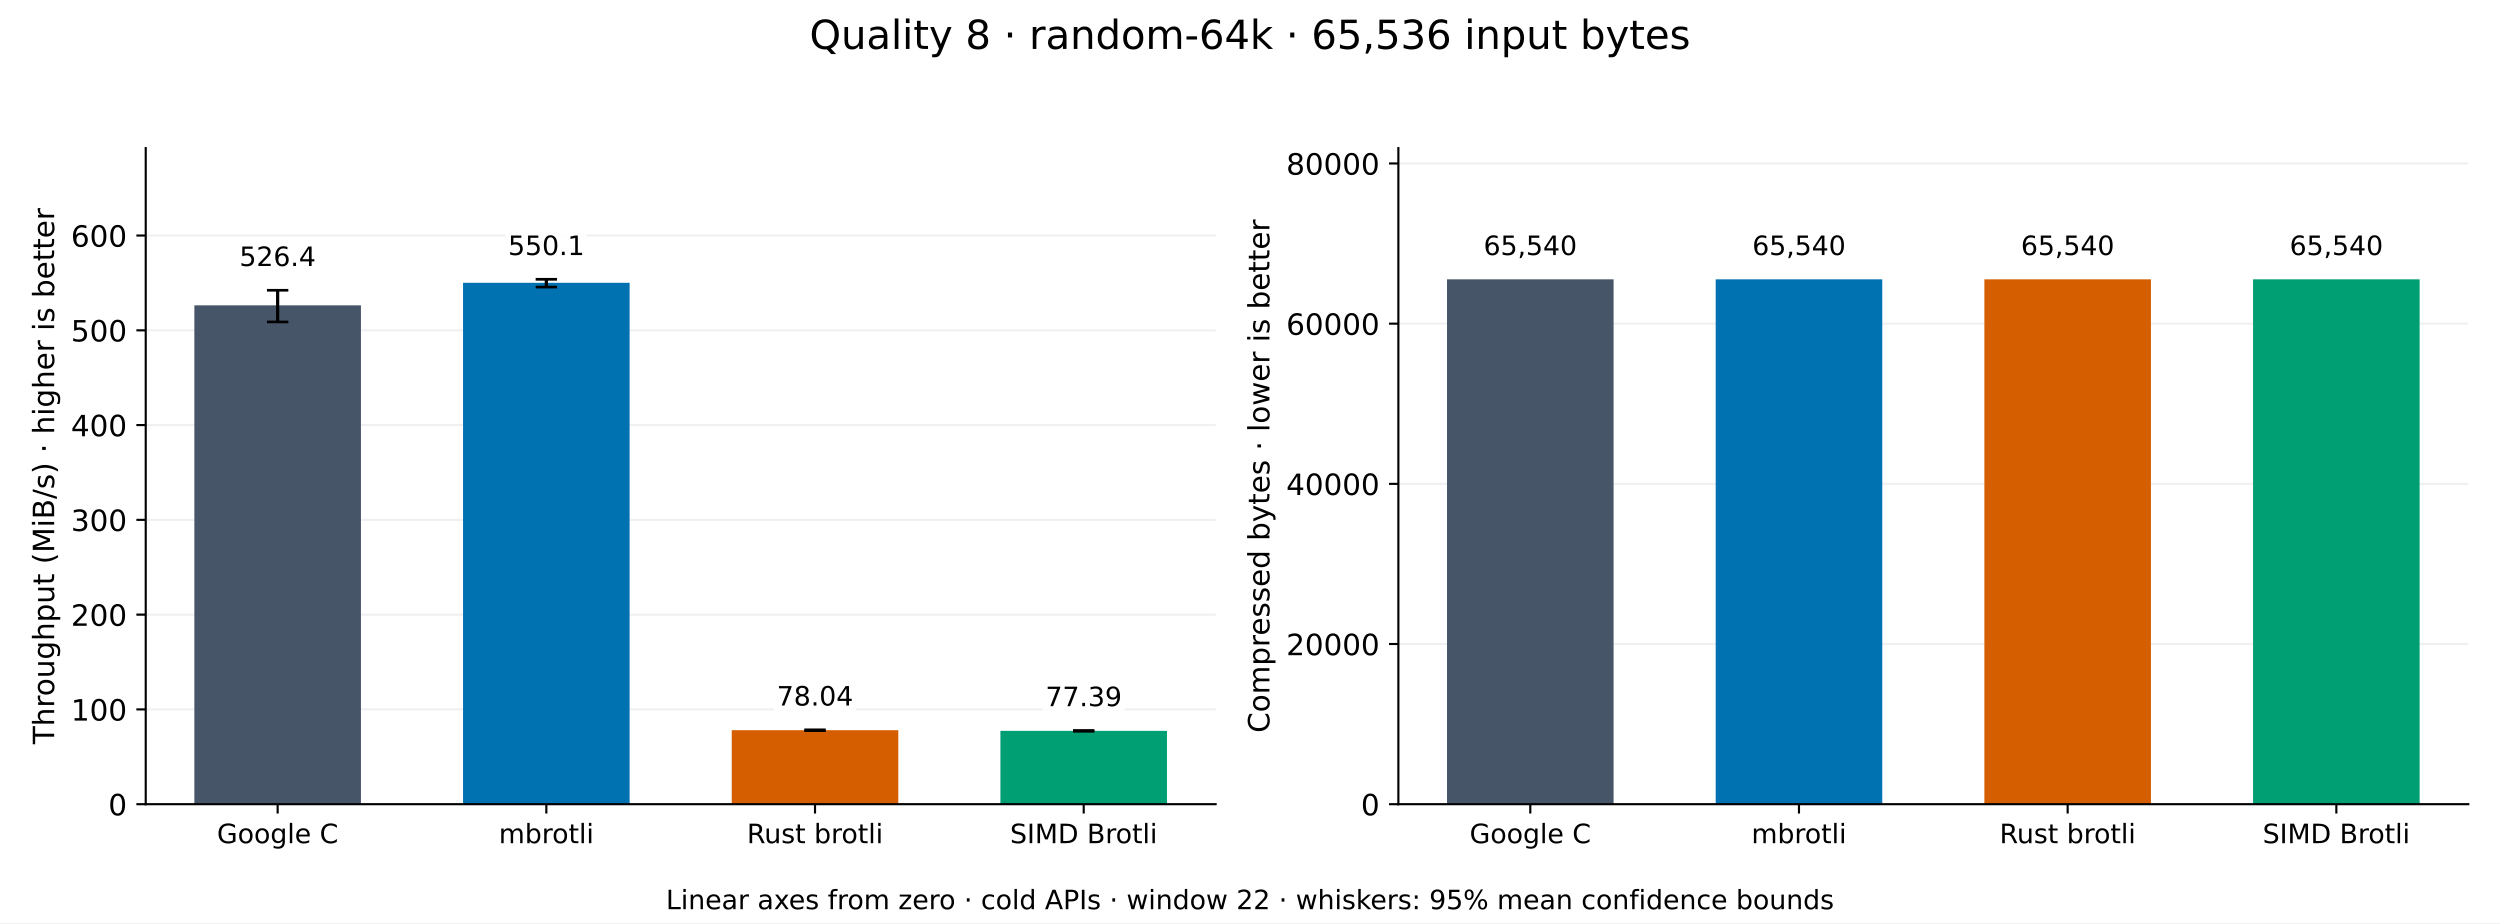
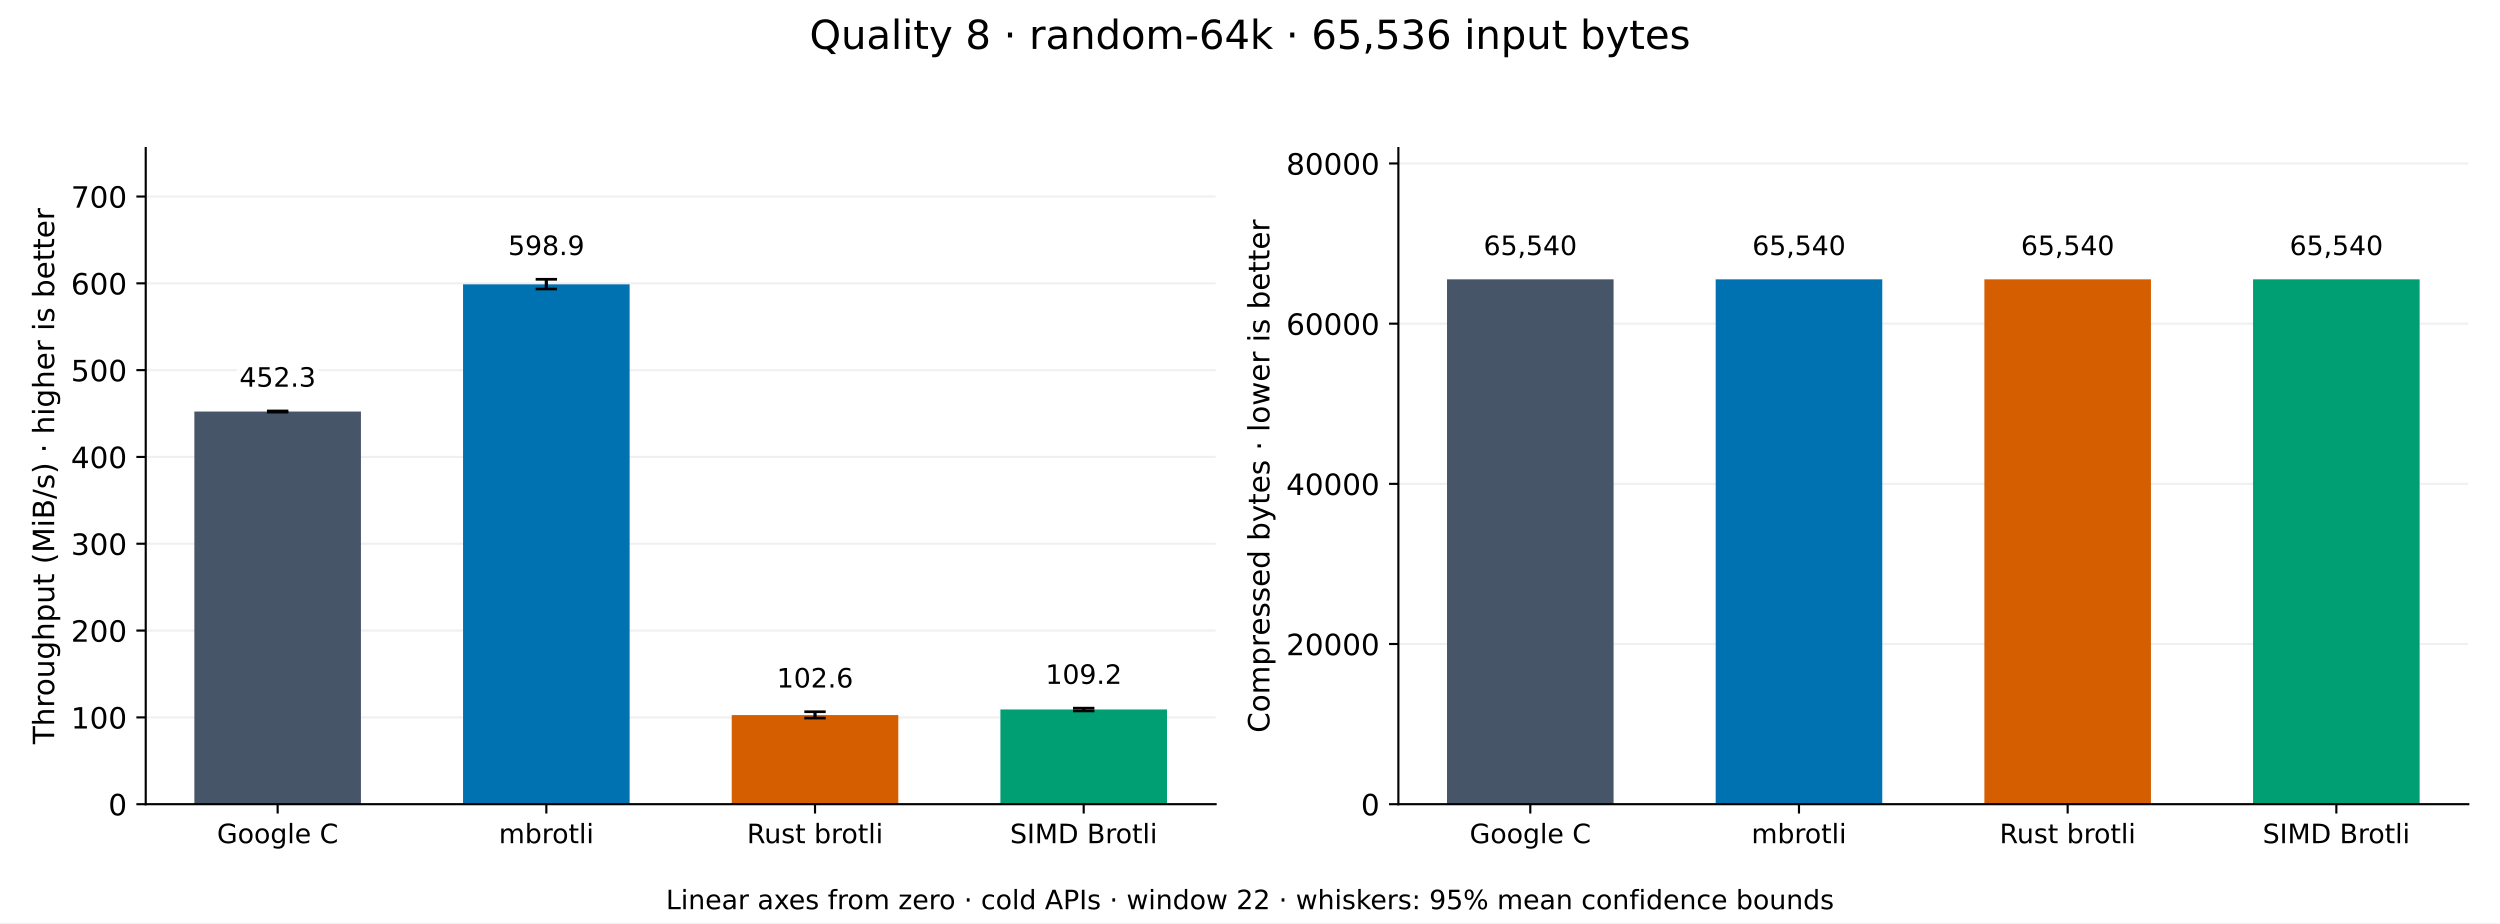
<svg xmlns="http://www.w3.org/2000/svg" xmlns:xlink="http://www.w3.org/1999/xlink" width="936pt" height="345.6pt" viewBox="0 0 936 345.6" version="1.1">
  <defs>
    <style type="text/css">*{stroke-linejoin: round; stroke-linecap: butt}</style>
  </defs>
  <g id="figure_1">
    <g id="patch_1">
      <path d="M 0 345.6 L 936 345.6 L 936 0 L 0 0 z " style="fill: #ffffff" />
    </g>
    <g id="axes_1">
      <g id="patch_2">
        <path d="M 54.56 301.088 L 455.13 301.088 L 455.13 55.44 L 54.56 55.44 z " style="fill: #ffffff" />
      </g>
      <g id="matplotlib.axis_1">
        <g id="xtick_1">
          <g id="line2d_1">
            <defs>
              <path id="m3d63aaa0ea" d="M 0 0 L 0 3.5 " style="stroke: #000000; stroke-width: 0.8" />
            </defs>
            <g>
              <use xlink:href="#m3d63aaa0ea" x="103.952" y="301.088" style="stroke: #000000; stroke-width: 0.8" />
            </g>
          </g>
          <g id="text_1">
            <text style="font-size: 10px; font-family: 'DejaVu Sans', 'Bitstream Vera Sans', 'Computer Modern Sans Serif', 'Lucida Grande', 'Verdana', 'Geneva', 'Lucid', 'Arial', 'Helvetica', 'Avant Garde', sans-serif; text-anchor: middle" x="103.952" y="315.686" transform="rotate(-0 103.9522 315.6864)">Google C</text>
          </g>
        </g>
        <g id="xtick_2">
          <g id="line2d_2">
            <g>
              <use xlink:href="#m3d63aaa0ea" x="204.547" y="301.088" style="stroke: #000000; stroke-width: 0.8" />
            </g>
          </g>
          <g id="text_2">
            <text style="font-size: 10px; font-family: 'DejaVu Sans', 'Bitstream Vera Sans', 'Computer Modern Sans Serif', 'Lucida Grande', 'Verdana', 'Geneva', 'Lucid', 'Arial', 'Helvetica', 'Avant Garde', sans-serif; text-anchor: middle" x="204.547" y="315.686" transform="rotate(-0 204.5474 315.6864)">mbrotli</text>
          </g>
        </g>
        <g id="xtick_3">
          <g id="line2d_3">
            <g>
              <use xlink:href="#m3d63aaa0ea" x="305.143" y="301.088" style="stroke: #000000; stroke-width: 0.8" />
            </g>
          </g>
          <g id="text_3">
            <text style="font-size: 10px; font-family: 'DejaVu Sans', 'Bitstream Vera Sans', 'Computer Modern Sans Serif', 'Lucida Grande', 'Verdana', 'Geneva', 'Lucid', 'Arial', 'Helvetica', 'Avant Garde', sans-serif; text-anchor: middle" x="305.143" y="315.686" transform="rotate(-0 305.1426 315.6864)">Rust brotli</text>
          </g>
        </g>
        <g id="xtick_4">
          <g id="line2d_4">
            <g>
              <use xlink:href="#m3d63aaa0ea" x="405.738" y="301.088" style="stroke: #000000; stroke-width: 0.8" />
            </g>
          </g>
          <g id="text_4">
            <text style="font-size: 10px; font-family: 'DejaVu Sans', 'Bitstream Vera Sans', 'Computer Modern Sans Serif', 'Lucida Grande', 'Verdana', 'Geneva', 'Lucid', 'Arial', 'Helvetica', 'Avant Garde', sans-serif; text-anchor: middle" x="405.738" y="315.686" transform="rotate(-0 405.7378 315.6864)">SIMD Brotli</text>
          </g>
        </g>
      </g>
      <g id="matplotlib.axis_2">
        <g id="ytick_1">
          <g id="line2d_5">
            <path d="M 54.56 301.088 L 455.13 301.088 " clip-path="url(#pb9456fbabf)" style="fill: none; stroke: #b0b0b0; stroke-opacity: 0.18; stroke-width: 0.8; stroke-linecap: square" />
          </g>
          <g id="line2d_6">
            <defs>
              <path id="mb6c034703b" d="M 0 0 L -3.5 0 " style="stroke: #000000; stroke-width: 0.8" />
            </defs>
            <g>
              <use xlink:href="#mb6c034703b" x="54.56" y="301.088" style="stroke: #000000; stroke-width: 0.8" />
            </g>
          </g>
          <g id="text_5">
            <text style="font-size: 11px; font-family: 'DejaVu Sans', 'Bitstream Vera Sans', 'Computer Modern Sans Serif', 'Lucida Grande', 'Verdana', 'Geneva', 'Lucid', 'Arial', 'Helvetica', 'Avant Garde', sans-serif; text-anchor: end" x="47.56" y="305.267" transform="rotate(-0 47.56 305.2671)">0</text>
          </g>
        </g>
        <g id="ytick_2">
          <g id="line2d_7">
-             <path d="M 54.56 265.604 L 455.13 265.604 " clip-path="url(#pb9456fbabf)" style="fill: none; stroke: #b0b0b0; stroke-opacity: 0.18; stroke-width: 0.8; stroke-linecap: square" />
+             <path d="M 54.56 268.586 L 455.13 268.586 " clip-path="url(#pb9456fbabf)" style="fill: none; stroke: #b0b0b0; stroke-opacity: 0.18; stroke-width: 0.8; stroke-linecap: square" />
          </g>
          <g id="line2d_8">
            <g>
-               <use xlink:href="#mb6c034703b" x="54.56" y="265.604" style="stroke: #000000; stroke-width: 0.8" />
+               <use xlink:href="#mb6c034703b" x="54.56" y="268.586" style="stroke: #000000; stroke-width: 0.8" />
            </g>
          </g>
          <g id="text_6">
-             <text style="font-size: 11px; font-family: 'DejaVu Sans', 'Bitstream Vera Sans', 'Computer Modern Sans Serif', 'Lucida Grande', 'Verdana', 'Geneva', 'Lucid', 'Arial', 'Helvetica', 'Avant Garde', sans-serif; text-anchor: end" x="47.56" y="269.783" transform="rotate(-0 47.56 269.7833)">100</text>
+             <text style="font-size: 11px; font-family: 'DejaVu Sans', 'Bitstream Vera Sans', 'Computer Modern Sans Serif', 'Lucida Grande', 'Verdana', 'Geneva', 'Lucid', 'Arial', 'Helvetica', 'Avant Garde', sans-serif; text-anchor: end" x="47.56" y="272.765" transform="rotate(-0 47.56 272.765)">100</text>
          </g>
        </g>
        <g id="ytick_3">
          <g id="line2d_9">
-             <path d="M 54.56 230.12 L 455.13 230.12 " clip-path="url(#pb9456fbabf)" style="fill: none; stroke: #b0b0b0; stroke-opacity: 0.18; stroke-width: 0.8; stroke-linecap: square" />
+             <path d="M 54.56 236.084 L 455.13 236.084 " clip-path="url(#pb9456fbabf)" style="fill: none; stroke: #b0b0b0; stroke-opacity: 0.18; stroke-width: 0.8; stroke-linecap: square" />
          </g>
          <g id="line2d_10">
            <g>
-               <use xlink:href="#mb6c034703b" x="54.56" y="230.12" style="stroke: #000000; stroke-width: 0.8" />
+               <use xlink:href="#mb6c034703b" x="54.56" y="236.084" style="stroke: #000000; stroke-width: 0.8" />
            </g>
          </g>
          <g id="text_7">
-             <text style="font-size: 11px; font-family: 'DejaVu Sans', 'Bitstream Vera Sans', 'Computer Modern Sans Serif', 'Lucida Grande', 'Verdana', 'Geneva', 'Lucid', 'Arial', 'Helvetica', 'Avant Garde', sans-serif; text-anchor: end" x="47.56" y="234.299" transform="rotate(-0 47.56 234.2995)">200</text>
+             <text style="font-size: 11px; font-family: 'DejaVu Sans', 'Bitstream Vera Sans', 'Computer Modern Sans Serif', 'Lucida Grande', 'Verdana', 'Geneva', 'Lucid', 'Arial', 'Helvetica', 'Avant Garde', sans-serif; text-anchor: end" x="47.56" y="240.263" transform="rotate(-0 47.56 240.2629)">200</text>
          </g>
        </g>
        <g id="ytick_4">
          <g id="line2d_11">
-             <path d="M 54.56 194.636 L 455.13 194.636 " clip-path="url(#pb9456fbabf)" style="fill: none; stroke: #b0b0b0; stroke-opacity: 0.18; stroke-width: 0.8; stroke-linecap: square" />
+             <path d="M 54.56 203.582 L 455.13 203.582 " clip-path="url(#pb9456fbabf)" style="fill: none; stroke: #b0b0b0; stroke-opacity: 0.18; stroke-width: 0.8; stroke-linecap: square" />
          </g>
          <g id="line2d_12">
            <g>
-               <use xlink:href="#mb6c034703b" x="54.56" y="194.636" style="stroke: #000000; stroke-width: 0.8" />
+               <use xlink:href="#mb6c034703b" x="54.56" y="203.582" style="stroke: #000000; stroke-width: 0.8" />
            </g>
          </g>
          <g id="text_8">
-             <text style="font-size: 11px; font-family: 'DejaVu Sans', 'Bitstream Vera Sans', 'Computer Modern Sans Serif', 'Lucida Grande', 'Verdana', 'Geneva', 'Lucid', 'Arial', 'Helvetica', 'Avant Garde', sans-serif; text-anchor: end" x="47.56" y="198.816" transform="rotate(-0 47.56 198.8156)">300</text>
+             <text style="font-size: 11px; font-family: 'DejaVu Sans', 'Bitstream Vera Sans', 'Computer Modern Sans Serif', 'Lucida Grande', 'Verdana', 'Geneva', 'Lucid', 'Arial', 'Helvetica', 'Avant Garde', sans-serif; text-anchor: end" x="47.56" y="207.761" transform="rotate(-0 47.56 207.7607)">300</text>
          </g>
        </g>
        <g id="ytick_5">
          <g id="line2d_13">
-             <path d="M 54.56 159.153 L 455.13 159.153 " clip-path="url(#pb9456fbabf)" style="fill: none; stroke: #b0b0b0; stroke-opacity: 0.18; stroke-width: 0.8; stroke-linecap: square" />
+             <path d="M 54.56 171.079 L 455.13 171.079 " clip-path="url(#pb9456fbabf)" style="fill: none; stroke: #b0b0b0; stroke-opacity: 0.18; stroke-width: 0.8; stroke-linecap: square" />
          </g>
          <g id="line2d_14">
            <g>
-               <use xlink:href="#mb6c034703b" x="54.56" y="159.153" style="stroke: #000000; stroke-width: 0.8" />
+               <use xlink:href="#mb6c034703b" x="54.56" y="171.079" style="stroke: #000000; stroke-width: 0.8" />
            </g>
          </g>
          <g id="text_9">
-             <text style="font-size: 11px; font-family: 'DejaVu Sans', 'Bitstream Vera Sans', 'Computer Modern Sans Serif', 'Lucida Grande', 'Verdana', 'Geneva', 'Lucid', 'Arial', 'Helvetica', 'Avant Garde', sans-serif; text-anchor: end" x="47.56" y="163.332" transform="rotate(-0 47.56 163.3318)">400</text>
+             <text style="font-size: 11px; font-family: 'DejaVu Sans', 'Bitstream Vera Sans', 'Computer Modern Sans Serif', 'Lucida Grande', 'Verdana', 'Geneva', 'Lucid', 'Arial', 'Helvetica', 'Avant Garde', sans-serif; text-anchor: end" x="47.56" y="175.259" transform="rotate(-0 47.56 175.2586)">400</text>
          </g>
        </g>
        <g id="ytick_6">
          <g id="line2d_15">
-             <path d="M 54.56 123.669 L 455.13 123.669 " clip-path="url(#pb9456fbabf)" style="fill: none; stroke: #b0b0b0; stroke-opacity: 0.18; stroke-width: 0.8; stroke-linecap: square" />
+             <path d="M 54.56 138.577 L 455.13 138.577 " clip-path="url(#pb9456fbabf)" style="fill: none; stroke: #b0b0b0; stroke-opacity: 0.18; stroke-width: 0.8; stroke-linecap: square" />
          </g>
          <g id="line2d_16">
            <g>
-               <use xlink:href="#mb6c034703b" x="54.56" y="123.669" style="stroke: #000000; stroke-width: 0.8" />
+               <use xlink:href="#mb6c034703b" x="54.56" y="138.577" style="stroke: #000000; stroke-width: 0.8" />
            </g>
          </g>
          <g id="text_10">
-             <text style="font-size: 11px; font-family: 'DejaVu Sans', 'Bitstream Vera Sans', 'Computer Modern Sans Serif', 'Lucida Grande', 'Verdana', 'Geneva', 'Lucid', 'Arial', 'Helvetica', 'Avant Garde', sans-serif; text-anchor: end" x="47.56" y="127.848" transform="rotate(-0 47.56 127.8479)">500</text>
+             <text style="font-size: 11px; font-family: 'DejaVu Sans', 'Bitstream Vera Sans', 'Computer Modern Sans Serif', 'Lucida Grande', 'Verdana', 'Geneva', 'Lucid', 'Arial', 'Helvetica', 'Avant Garde', sans-serif; text-anchor: end" x="47.56" y="142.756" transform="rotate(-0 47.56 142.7565)">500</text>
          </g>
        </g>
        <g id="ytick_7">
          <g id="line2d_17">
-             <path d="M 54.56 88.185 L 455.13 88.185 " clip-path="url(#pb9456fbabf)" style="fill: none; stroke: #b0b0b0; stroke-opacity: 0.18; stroke-width: 0.8; stroke-linecap: square" />
+             <path d="M 54.56 106.075 L 455.13 106.075 " clip-path="url(#pb9456fbabf)" style="fill: none; stroke: #b0b0b0; stroke-opacity: 0.18; stroke-width: 0.8; stroke-linecap: square" />
          </g>
          <g id="line2d_18">
            <g>
-               <use xlink:href="#mb6c034703b" x="54.56" y="88.185" style="stroke: #000000; stroke-width: 0.8" />
+               <use xlink:href="#mb6c034703b" x="54.56" y="106.075" style="stroke: #000000; stroke-width: 0.8" />
            </g>
          </g>
          <g id="text_11">
-             <text style="font-size: 11px; font-family: 'DejaVu Sans', 'Bitstream Vera Sans', 'Computer Modern Sans Serif', 'Lucida Grande', 'Verdana', 'Geneva', 'Lucid', 'Arial', 'Helvetica', 'Avant Garde', sans-serif; text-anchor: end" x="47.56" y="92.364" transform="rotate(-0 47.56 92.36409)">600</text>
-           </g>
-         </g>
-         <g id="text_12">
+             <text style="font-size: 11px; font-family: 'DejaVu Sans', 'Bitstream Vera Sans', 'Computer Modern Sans Serif', 'Lucida Grande', 'Verdana', 'Geneva', 'Lucid', 'Arial', 'Helvetica', 'Avant Garde', sans-serif; text-anchor: end" x="47.56" y="110.254" transform="rotate(-0 47.56 110.2543)">600</text>
+           </g>
+         </g>
+         <g id="ytick_8">
+           <g id="line2d_19">
+             <path d="M 54.56 73.573 L 455.13 73.573 " clip-path="url(#pb9456fbabf)" style="fill: none; stroke: #b0b0b0; stroke-opacity: 0.18; stroke-width: 0.8; stroke-linecap: square" />
+           </g>
+           <g id="line2d_20">
+             <g>
+               <use xlink:href="#mb6c034703b" x="54.56" y="73.573" style="stroke: #000000; stroke-width: 0.8" />
+             </g>
+           </g>
+           <g id="text_12">
+             <text style="font-size: 11px; font-family: 'DejaVu Sans', 'Bitstream Vera Sans', 'Computer Modern Sans Serif', 'Lucida Grande', 'Verdana', 'Geneva', 'Lucid', 'Arial', 'Helvetica', 'Avant Garde', sans-serif; text-anchor: end" x="47.56" y="77.752" transform="rotate(-0 47.56 77.75221)">700</text>
+           </g>
+         </g>
+         <g id="text_13">
          <text style="font-size: 11px; font-family: 'DejaVu Sans', 'Bitstream Vera Sans', 'Computer Modern Sans Serif', 'Lucida Grande', 'Verdana', 'Geneva', 'Lucid', 'Arial', 'Helvetica', 'Avant Garde', sans-serif; text-anchor: middle" x="20.276" y="178.264" transform="rotate(-90 20.27609 178.264)">Throughput (MiB/s) · higher is better</text>
        </g>
      </g>
      <g id="patch_3">
-         <path d="M 72.768 301.088 L 135.137 301.088 L 135.137 114.317 L 72.768 114.317 z " clip-path="url(#pb9456fbabf)" style="fill: #475569" />
+         <path d="M 72.768 301.088 L 135.137 301.088 L 135.137 154.076 L 72.768 154.076 z " clip-path="url(#pb9456fbabf)" style="fill: #475569" />
      </g>
      <g id="patch_4">
-         <path d="M 173.363 301.088 L 235.732 301.088 L 235.732 105.884 L 173.363 105.884 z " clip-path="url(#pb9456fbabf)" style="fill: #0072b2" />
+         <path d="M 173.363 301.088 L 235.732 301.088 L 235.732 106.449 L 173.363 106.449 z " clip-path="url(#pb9456fbabf)" style="fill: #0072b2" />
      </g>
      <g id="patch_5">
-         <path d="M 273.958 301.088 L 336.327 301.088 L 336.327 273.397 L 273.958 273.397 z " clip-path="url(#pb9456fbabf)" style="fill: #d55e00" />
+         <path d="M 273.958 301.088 L 336.327 301.088 L 336.327 267.731 L 273.958 267.731 z " clip-path="url(#pb9456fbabf)" style="fill: #d55e00" />
      </g>
      <g id="patch_6">
-         <path d="M 374.553 301.088 L 436.922 301.088 L 436.922 273.628 L 374.553 273.628 z " clip-path="url(#pb9456fbabf)" style="fill: #009e73" />
+         <path d="M 374.553 301.088 L 436.922 301.088 L 436.922 265.612 L 374.553 265.612 z " clip-path="url(#pb9456fbabf)" style="fill: #009e73" />
      </g>
      <g id="LineCollection_1">
-         <path d="M 103.952 120.538 L 103.952 108.676 " clip-path="url(#pb9456fbabf)" style="fill: none; stroke: #000000; stroke-width: 1.2" />
-         <path d="M 204.547 107.483 L 204.547 104.57 " clip-path="url(#pb9456fbabf)" style="fill: none; stroke: #000000; stroke-width: 1.2" />
-         <path d="M 305.143 273.558 L 305.143 273.239 " clip-path="url(#pb9456fbabf)" style="fill: none; stroke: #000000; stroke-width: 1.2" />
-         <path d="M 405.738 273.79 L 405.738 273.477 " clip-path="url(#pb9456fbabf)" style="fill: none; stroke: #000000; stroke-width: 1.2" />
-       </g>
-       <g id="line2d_19">
+         <path d="M 103.952 154.311 L 103.952 153.861 " clip-path="url(#pb9456fbabf)" style="fill: none; stroke: #000000; stroke-width: 1.2" />
+         <path d="M 204.547 108.203 L 204.547 104.57 " clip-path="url(#pb9456fbabf)" style="fill: none; stroke: #000000; stroke-width: 1.2" />
+         <path d="M 305.143 268.849 L 305.143 266.481 " clip-path="url(#pb9456fbabf)" style="fill: none; stroke: #000000; stroke-width: 1.2" />
+         <path d="M 405.738 266.183 L 405.738 265.125 " clip-path="url(#pb9456fbabf)" style="fill: none; stroke: #000000; stroke-width: 1.2" />
+       </g>
+       <g id="line2d_21">
        <defs>
          <path id="ma4d3aa00d3" d="M 4 0 L -4 -0 " style="stroke: #000000" />
        </defs>
        <g clip-path="url(#pb9456fbabf)">
-           <use xlink:href="#ma4d3aa00d3" x="103.952" y="120.538" style="fill: #1f77b4; stroke: #000000" />
-           <use xlink:href="#ma4d3aa00d3" x="204.547" y="107.483" style="fill: #1f77b4; stroke: #000000" />
-           <use xlink:href="#ma4d3aa00d3" x="305.143" y="273.558" style="fill: #1f77b4; stroke: #000000" />
-           <use xlink:href="#ma4d3aa00d3" x="405.738" y="273.79" style="fill: #1f77b4; stroke: #000000" />
-         </g>
-       </g>
-       <g id="line2d_20">
+           <use xlink:href="#ma4d3aa00d3" x="103.952" y="154.311" style="fill: #1f77b4; stroke: #000000" />
+           <use xlink:href="#ma4d3aa00d3" x="204.547" y="108.203" style="fill: #1f77b4; stroke: #000000" />
+           <use xlink:href="#ma4d3aa00d3" x="305.143" y="268.849" style="fill: #1f77b4; stroke: #000000" />
+           <use xlink:href="#ma4d3aa00d3" x="405.738" y="266.183" style="fill: #1f77b4; stroke: #000000" />
+         </g>
+       </g>
+       <g id="line2d_22">
        <g clip-path="url(#pb9456fbabf)">
-           <use xlink:href="#ma4d3aa00d3" x="103.952" y="108.676" style="fill: #1f77b4; stroke: #000000" />
+           <use xlink:href="#ma4d3aa00d3" x="103.952" y="153.861" style="fill: #1f77b4; stroke: #000000" />
          <use xlink:href="#ma4d3aa00d3" x="204.547" y="104.57" style="fill: #1f77b4; stroke: #000000" />
-           <use xlink:href="#ma4d3aa00d3" x="305.143" y="273.239" style="fill: #1f77b4; stroke: #000000" />
-           <use xlink:href="#ma4d3aa00d3" x="405.738" y="273.477" style="fill: #1f77b4; stroke: #000000" />
+           <use xlink:href="#ma4d3aa00d3" x="305.143" y="266.481" style="fill: #1f77b4; stroke: #000000" />
+           <use xlink:href="#ma4d3aa00d3" x="405.738" y="265.125" style="fill: #1f77b4; stroke: #000000" />
        </g>
      </g>
      <g id="patch_7">
        <path d="M 54.56 301.088 L 54.56 55.44 " style="fill: none; stroke: #000000; stroke-width: 0.8; stroke-linejoin: miter; stroke-linecap: square" />
      </g>
      <g id="patch_8">
        <path d="M 54.56 301.088 L 455.13 301.088 " style="fill: none; stroke: #000000; stroke-width: 0.8; stroke-linejoin: miter; stroke-linecap: square" />
      </g>
-       <g id="text_13">
+       <g id="text_14">
        <g id="patch_9">
-           <path d="M 88.638 102.676 L 119.266 102.676 L 119.266 90.998 L 88.638 90.998 z " style="fill: #ffffff; opacity: 0.9" />
-         </g>
-         <text style="font-size: 10px; font-family: 'DejaVu Sans', 'Bitstream Vera Sans', 'Computer Modern Sans Serif', 'Lucida Grande', 'Verdana', 'Geneva', 'Lucid', 'Arial', 'Helvetica', 'Avant Garde', sans-serif; text-anchor: middle" x="103.952" y="99.597" transform="rotate(-0 103.9522 99.59674)">526.4</text>
-       </g>
-       <g id="text_14">
+           <path d="M 88.638 147.861 L 119.266 147.861 L 119.266 136.182 L 88.638 136.182 z " style="fill: #ffffff; opacity: 0.9" />
+         </g>
+         <text style="font-size: 10px; font-family: 'DejaVu Sans', 'Bitstream Vera Sans', 'Computer Modern Sans Serif', 'Lucida Grande', 'Verdana', 'Geneva', 'Lucid', 'Arial', 'Helvetica', 'Avant Garde', sans-serif; text-anchor: middle" x="103.952" y="144.781" transform="rotate(-0 103.9522 144.7809)">452.3</text>
+       </g>
+       <g id="text_15">
        <g id="patch_10">
          <path d="M 189.233 98.57 L 219.861 98.57 L 219.861 86.891 L 189.233 86.891 z " style="fill: #ffffff; opacity: 0.9" />
        </g>
-         <text style="font-size: 10px; font-family: 'DejaVu Sans', 'Bitstream Vera Sans', 'Computer Modern Sans Serif', 'Lucida Grande', 'Verdana', 'Geneva', 'Lucid', 'Arial', 'Helvetica', 'Avant Garde', sans-serif; text-anchor: middle" x="204.547" y="95.49" transform="rotate(-0 204.5474 95.48991)">550.1</text>
-       </g>
-       <g id="text_15">
+         <text style="font-size: 10px; font-family: 'DejaVu Sans', 'Bitstream Vera Sans', 'Computer Modern Sans Serif', 'Lucida Grande', 'Verdana', 'Geneva', 'Lucid', 'Arial', 'Helvetica', 'Avant Garde', sans-serif; text-anchor: middle" x="204.547" y="95.49" transform="rotate(-0 204.5474 95.48991)">598.9</text>
+       </g>
+       <g id="text_16">
        <g id="patch_11">
-           <path d="M 289.829 267.239 L 320.457 267.239 L 320.457 255.561 L 289.829 255.561 z " style="fill: #ffffff; opacity: 0.9" />
-         </g>
-         <text style="font-size: 10px; font-family: 'DejaVu Sans', 'Bitstream Vera Sans', 'Computer Modern Sans Serif', 'Lucida Grande', 'Verdana', 'Geneva', 'Lucid', 'Arial', 'Helvetica', 'Avant Garde', sans-serif; text-anchor: middle" x="305.143" y="264.159" transform="rotate(-0 305.1426 264.1592)">78.04</text>
-       </g>
-       <g id="text_16">
+           <path d="M 289.829 260.481 L 320.457 260.481 L 320.457 248.803 L 289.829 248.803 z " style="fill: #ffffff; opacity: 0.9" />
+         </g>
+         <text style="font-size: 10px; font-family: 'DejaVu Sans', 'Bitstream Vera Sans', 'Computer Modern Sans Serif', 'Lucida Grande', 'Verdana', 'Geneva', 'Lucid', 'Arial', 'Helvetica', 'Avant Garde', sans-serif; text-anchor: middle" x="305.143" y="257.402" transform="rotate(-0 305.1426 257.4016)">102.6</text>
+       </g>
+       <g id="text_17">
        <g id="patch_12">
-           <path d="M 390.424 267.477 L 421.052 267.477 L 421.052 255.799 L 390.424 255.799 z " style="fill: #ffffff; opacity: 0.9" />
-         </g>
-         <text style="font-size: 10px; font-family: 'DejaVu Sans', 'Bitstream Vera Sans', 'Computer Modern Sans Serif', 'Lucida Grande', 'Verdana', 'Geneva', 'Lucid', 'Arial', 'Helvetica', 'Avant Garde', sans-serif; text-anchor: middle" x="405.738" y="264.397" transform="rotate(-0 405.7378 264.3973)">77.39</text>
+           <path d="M 390.424 259.125 L 421.052 259.125 L 421.052 247.447 L 390.424 247.447 z " style="fill: #ffffff; opacity: 0.9" />
+         </g>
+         <text style="font-size: 10px; font-family: 'DejaVu Sans', 'Bitstream Vera Sans', 'Computer Modern Sans Serif', 'Lucida Grande', 'Verdana', 'Geneva', 'Lucid', 'Arial', 'Helvetica', 'Avant Garde', sans-serif; text-anchor: middle" x="405.738" y="256.045" transform="rotate(-0 405.7378 256.045)">109.2</text>
      </g>
    </g>
    <g id="axes_2">
      <g id="patch_13">
        <path d="M 523.55 301.088 L 924.12 301.088 L 924.12 55.44 L 523.55 55.44 z " style="fill: #ffffff" />
      </g>
      <g id="matplotlib.axis_3">
        <g id="xtick_5">
-           <g id="line2d_21">
+           <g id="line2d_23">
            <g>
              <use xlink:href="#m3d63aaa0ea" x="572.942" y="301.088" style="stroke: #000000; stroke-width: 0.8" />
            </g>
          </g>
-           <g id="text_17">
+           <g id="text_18">
            <text style="font-size: 10px; font-family: 'DejaVu Sans', 'Bitstream Vera Sans', 'Computer Modern Sans Serif', 'Lucida Grande', 'Verdana', 'Geneva', 'Lucid', 'Arial', 'Helvetica', 'Avant Garde', sans-serif; text-anchor: middle" x="572.942" y="315.686" transform="rotate(-0 572.9422 315.6864)">Google C</text>
          </g>
        </g>
        <g id="xtick_6">
-           <g id="line2d_22">
+           <g id="line2d_24">
            <g>
              <use xlink:href="#m3d63aaa0ea" x="673.537" y="301.088" style="stroke: #000000; stroke-width: 0.8" />
            </g>
          </g>
-           <g id="text_18">
+           <g id="text_19">
            <text style="font-size: 10px; font-family: 'DejaVu Sans', 'Bitstream Vera Sans', 'Computer Modern Sans Serif', 'Lucida Grande', 'Verdana', 'Geneva', 'Lucid', 'Arial', 'Helvetica', 'Avant Garde', sans-serif; text-anchor: middle" x="673.537" y="315.686" transform="rotate(-0 673.5374 315.6864)">mbrotli</text>
          </g>
        </g>
        <g id="xtick_7">
-           <g id="line2d_23">
+           <g id="line2d_25">
            <g>
              <use xlink:href="#m3d63aaa0ea" x="774.133" y="301.088" style="stroke: #000000; stroke-width: 0.8" />
            </g>
          </g>
-           <g id="text_19">
+           <g id="text_20">
            <text style="font-size: 10px; font-family: 'DejaVu Sans', 'Bitstream Vera Sans', 'Computer Modern Sans Serif', 'Lucida Grande', 'Verdana', 'Geneva', 'Lucid', 'Arial', 'Helvetica', 'Avant Garde', sans-serif; text-anchor: middle" x="774.133" y="315.686" transform="rotate(-0 774.1326 315.6864)">Rust brotli</text>
          </g>
        </g>
        <g id="xtick_8">
-           <g id="line2d_24">
+           <g id="line2d_26">
            <g>
              <use xlink:href="#m3d63aaa0ea" x="874.728" y="301.088" style="stroke: #000000; stroke-width: 0.8" />
            </g>
          </g>
-           <g id="text_20">
+           <g id="text_21">
            <text style="font-size: 10px; font-family: 'DejaVu Sans', 'Bitstream Vera Sans', 'Computer Modern Sans Serif', 'Lucida Grande', 'Verdana', 'Geneva', 'Lucid', 'Arial', 'Helvetica', 'Avant Garde', sans-serif; text-anchor: middle" x="874.728" y="315.686" transform="rotate(-0 874.7278 315.6864)">SIMD Brotli</text>
          </g>
        </g>
      </g>
      <g id="matplotlib.axis_4">
-         <g id="ytick_8">
-           <g id="line2d_25">
-             <path d="M 523.55 301.088 L 924.12 301.088 " clip-path="url(#p7ed6ae1081)" style="fill: none; stroke: #b0b0b0; stroke-opacity: 0.18; stroke-width: 0.8; stroke-linecap: square" />
-           </g>
-           <g id="line2d_26">
-             <g>
-               <use xlink:href="#mb6c034703b" x="523.55" y="301.088" style="stroke: #000000; stroke-width: 0.8" />
-             </g>
-           </g>
-           <g id="text_21">
-             <text style="font-size: 11px; font-family: 'DejaVu Sans', 'Bitstream Vera Sans', 'Computer Modern Sans Serif', 'Lucida Grande', 'Verdana', 'Geneva', 'Lucid', 'Arial', 'Helvetica', 'Avant Garde', sans-serif; text-anchor: end" x="516.55" y="305.267" transform="rotate(-0 516.55 305.2671)">0</text>
-           </g>
-         </g>
        <g id="ytick_9">
          <g id="line2d_27">
-             <path d="M 523.55 241.119 L 924.12 241.119 " clip-path="url(#p7ed6ae1081)" style="fill: none; stroke: #b0b0b0; stroke-opacity: 0.18; stroke-width: 0.8; stroke-linecap: square" />
+             <path d="M 523.55 301.088 L 924.12 301.088 " clip-path="url(#p7ed6ae1081)" style="fill: none; stroke: #b0b0b0; stroke-opacity: 0.18; stroke-width: 0.8; stroke-linecap: square" />
          </g>
          <g id="line2d_28">
            <g>
-               <use xlink:href="#mb6c034703b" x="523.55" y="241.119" style="stroke: #000000; stroke-width: 0.8" />
+               <use xlink:href="#mb6c034703b" x="523.55" y="301.088" style="stroke: #000000; stroke-width: 0.8" />
            </g>
          </g>
          <g id="text_22">
-             <text style="font-size: 11px; font-family: 'DejaVu Sans', 'Bitstream Vera Sans', 'Computer Modern Sans Serif', 'Lucida Grande', 'Verdana', 'Geneva', 'Lucid', 'Arial', 'Helvetica', 'Avant Garde', sans-serif; text-anchor: end" x="516.55" y="245.298" transform="rotate(-0 516.55 245.2981)">20000</text>
+             <text style="font-size: 11px; font-family: 'DejaVu Sans', 'Bitstream Vera Sans', 'Computer Modern Sans Serif', 'Lucida Grande', 'Verdana', 'Geneva', 'Lucid', 'Arial', 'Helvetica', 'Avant Garde', sans-serif; text-anchor: end" x="516.55" y="305.267" transform="rotate(-0 516.55 305.2671)">0</text>
          </g>
        </g>
        <g id="ytick_10">
          <g id="line2d_29">
-             <path d="M 523.55 181.15 L 924.12 181.15 " clip-path="url(#p7ed6ae1081)" style="fill: none; stroke: #b0b0b0; stroke-opacity: 0.18; stroke-width: 0.8; stroke-linecap: square" />
+             <path d="M 523.55 241.119 L 924.12 241.119 " clip-path="url(#p7ed6ae1081)" style="fill: none; stroke: #b0b0b0; stroke-opacity: 0.18; stroke-width: 0.8; stroke-linecap: square" />
          </g>
          <g id="line2d_30">
            <g>
-               <use xlink:href="#mb6c034703b" x="523.55" y="181.15" style="stroke: #000000; stroke-width: 0.8" />
+               <use xlink:href="#mb6c034703b" x="523.55" y="241.119" style="stroke: #000000; stroke-width: 0.8" />
            </g>
          </g>
          <g id="text_23">
-             <text style="font-size: 11px; font-family: 'DejaVu Sans', 'Bitstream Vera Sans', 'Computer Modern Sans Serif', 'Lucida Grande', 'Verdana', 'Geneva', 'Lucid', 'Arial', 'Helvetica', 'Avant Garde', sans-serif; text-anchor: end" x="516.55" y="185.329" transform="rotate(-0 516.55 185.3291)">40000</text>
+             <text style="font-size: 11px; font-family: 'DejaVu Sans', 'Bitstream Vera Sans', 'Computer Modern Sans Serif', 'Lucida Grande', 'Verdana', 'Geneva', 'Lucid', 'Arial', 'Helvetica', 'Avant Garde', sans-serif; text-anchor: end" x="516.55" y="245.298" transform="rotate(-0 516.55 245.2981)">20000</text>
          </g>
        </g>
        <g id="ytick_11">
          <g id="line2d_31">
-             <path d="M 523.55 121.181 L 924.12 121.181 " clip-path="url(#p7ed6ae1081)" style="fill: none; stroke: #b0b0b0; stroke-opacity: 0.18; stroke-width: 0.8; stroke-linecap: square" />
+             <path d="M 523.55 181.15 L 924.12 181.15 " clip-path="url(#p7ed6ae1081)" style="fill: none; stroke: #b0b0b0; stroke-opacity: 0.18; stroke-width: 0.8; stroke-linecap: square" />
          </g>
          <g id="line2d_32">
            <g>
-               <use xlink:href="#mb6c034703b" x="523.55" y="121.181" style="stroke: #000000; stroke-width: 0.8" />
+               <use xlink:href="#mb6c034703b" x="523.55" y="181.15" style="stroke: #000000; stroke-width: 0.8" />
            </g>
          </g>
          <g id="text_24">
-             <text style="font-size: 11px; font-family: 'DejaVu Sans', 'Bitstream Vera Sans', 'Computer Modern Sans Serif', 'Lucida Grande', 'Verdana', 'Geneva', 'Lucid', 'Arial', 'Helvetica', 'Avant Garde', sans-serif; text-anchor: end" x="516.55" y="125.36" transform="rotate(-0 516.55 125.3602)">60000</text>
+             <text style="font-size: 11px; font-family: 'DejaVu Sans', 'Bitstream Vera Sans', 'Computer Modern Sans Serif', 'Lucida Grande', 'Verdana', 'Geneva', 'Lucid', 'Arial', 'Helvetica', 'Avant Garde', sans-serif; text-anchor: end" x="516.55" y="185.329" transform="rotate(-0 516.55 185.3291)">40000</text>
          </g>
        </g>
        <g id="ytick_12">
          <g id="line2d_33">
+             <path d="M 523.55 121.181 L 924.12 121.181 " clip-path="url(#p7ed6ae1081)" style="fill: none; stroke: #b0b0b0; stroke-opacity: 0.18; stroke-width: 0.8; stroke-linecap: square" />
+           </g>
+           <g id="line2d_34">
+             <g>
+               <use xlink:href="#mb6c034703b" x="523.55" y="121.181" style="stroke: #000000; stroke-width: 0.8" />
+             </g>
+           </g>
+           <g id="text_25">
+             <text style="font-size: 11px; font-family: 'DejaVu Sans', 'Bitstream Vera Sans', 'Computer Modern Sans Serif', 'Lucida Grande', 'Verdana', 'Geneva', 'Lucid', 'Arial', 'Helvetica', 'Avant Garde', sans-serif; text-anchor: end" x="516.55" y="125.36" transform="rotate(-0 516.55 125.3602)">60000</text>
+           </g>
+         </g>
+         <g id="ytick_13">
+           <g id="line2d_35">
            <path d="M 523.55 61.212 L 924.12 61.212 " clip-path="url(#p7ed6ae1081)" style="fill: none; stroke: #b0b0b0; stroke-opacity: 0.18; stroke-width: 0.8; stroke-linecap: square" />
          </g>
-           <g id="line2d_34">
+           <g id="line2d_36">
            <g>
              <use xlink:href="#mb6c034703b" x="523.55" y="61.212" style="stroke: #000000; stroke-width: 0.8" />
            </g>
          </g>
-           <g id="text_25">
+           <g id="text_26">
            <text style="font-size: 11px; font-family: 'DejaVu Sans', 'Bitstream Vera Sans', 'Computer Modern Sans Serif', 'Lucida Grande', 'Verdana', 'Geneva', 'Lucid', 'Arial', 'Helvetica', 'Avant Garde', sans-serif; text-anchor: end" x="516.55" y="65.391" transform="rotate(-0 516.55 65.39116)">80000</text>
          </g>
        </g>
-         <g id="text_26">
+         <g id="text_27">
          <text style="font-size: 11px; font-family: 'DejaVu Sans', 'Bitstream Vera Sans', 'Computer Modern Sans Serif', 'Lucida Grande', 'Verdana', 'Geneva', 'Lucid', 'Arial', 'Helvetica', 'Avant Garde', sans-serif; text-anchor: middle" x="475.269" y="178.264" transform="rotate(-90 475.2686 178.264)">Compressed bytes · lower is better</text>
        </g>
      </g>
      <g id="patch_14">
        <path d="M 541.758 301.088 L 604.127 301.088 L 604.127 104.57 L 541.758 104.57 z " clip-path="url(#p7ed6ae1081)" style="fill: #475569" />
      </g>
      <g id="patch_15">
        <path d="M 642.353 301.088 L 704.722 301.088 L 704.722 104.57 L 642.353 104.57 z " clip-path="url(#p7ed6ae1081)" style="fill: #0072b2" />
      </g>
      <g id="patch_16">
        <path d="M 742.948 301.088 L 805.317 301.088 L 805.317 104.57 L 742.948 104.57 z " clip-path="url(#p7ed6ae1081)" style="fill: #d55e00" />
      </g>
      <g id="patch_17">
        <path d="M 843.543 301.088 L 905.912 301.088 L 905.912 104.57 L 843.543 104.57 z " clip-path="url(#p7ed6ae1081)" style="fill: #009e73" />
      </g>
      <g id="patch_18">
        <path d="M 523.55 301.088 L 523.55 55.44 " style="fill: none; stroke: #000000; stroke-width: 0.8; stroke-linejoin: miter; stroke-linecap: square" />
      </g>
      <g id="patch_19">
        <path d="M 523.55 301.088 L 924.12 301.088 " style="fill: none; stroke: #000000; stroke-width: 0.8; stroke-linejoin: miter; stroke-linecap: square" />
      </g>
-       <g id="text_27">
+       <g id="text_28">
        <g id="patch_20">
          <path d="M 554.447 98.57 L 591.438 98.57 L 591.438 86.891 L 554.447 86.891 z " style="fill: #ffffff; opacity: 0.9" />
        </g>
        <text style="font-size: 10px; font-family: 'DejaVu Sans', 'Bitstream Vera Sans', 'Computer Modern Sans Serif', 'Lucida Grande', 'Verdana', 'Geneva', 'Lucid', 'Arial', 'Helvetica', 'Avant Garde', sans-serif; text-anchor: middle" x="572.942" y="95.49" transform="rotate(-0 572.9422 95.48991)">65,540</text>
      </g>
-       <g id="text_28">
+       <g id="text_29">
        <g id="patch_21">
          <path d="M 655.042 98.57 L 692.033 98.57 L 692.033 86.891 L 655.042 86.891 z " style="fill: #ffffff; opacity: 0.9" />
        </g>
        <text style="font-size: 10px; font-family: 'DejaVu Sans', 'Bitstream Vera Sans', 'Computer Modern Sans Serif', 'Lucida Grande', 'Verdana', 'Geneva', 'Lucid', 'Arial', 'Helvetica', 'Avant Garde', sans-serif; text-anchor: middle" x="673.537" y="95.49" transform="rotate(-0 673.5374 95.48991)">65,540</text>
      </g>
-       <g id="text_29">
+       <g id="text_30">
        <g id="patch_22">
          <path d="M 755.637 98.57 L 792.628 98.57 L 792.628 86.891 L 755.637 86.891 z " style="fill: #ffffff; opacity: 0.9" />
        </g>
        <text style="font-size: 10px; font-family: 'DejaVu Sans', 'Bitstream Vera Sans', 'Computer Modern Sans Serif', 'Lucida Grande', 'Verdana', 'Geneva', 'Lucid', 'Arial', 'Helvetica', 'Avant Garde', sans-serif; text-anchor: middle" x="774.133" y="95.49" transform="rotate(-0 774.1326 95.48991)">65,540</text>
      </g>
-       <g id="text_30">
+       <g id="text_31">
        <g id="patch_23">
          <path d="M 856.232 98.57 L 893.223 98.57 L 893.223 86.891 L 856.232 86.891 z " style="fill: #ffffff; opacity: 0.9" />
        </g>
        <text style="font-size: 10px; font-family: 'DejaVu Sans', 'Bitstream Vera Sans', 'Computer Modern Sans Serif', 'Lucida Grande', 'Verdana', 'Geneva', 'Lucid', 'Arial', 'Helvetica', 'Avant Garde', sans-serif; text-anchor: middle" x="874.728" y="95.49" transform="rotate(-0 874.7278 95.48991)">65,540</text>
      </g>
    </g>
-     <g id="text_31">
+     <g id="text_32">
      <text style="font-size: 15px; font-family: 'DejaVu Sans', 'Bitstream Vera Sans', 'Computer Modern Sans Serif', 'Lucida Grande', 'Verdana', 'Geneva', 'Lucid', 'Arial', 'Helvetica', 'Avant Garde', sans-serif; text-anchor: middle" x="468" y="18.31" transform="rotate(-0 468 18.30966)">Quality 8 · random-64k · 65,536 input bytes</text>
    </g>
-     <g id="text_32">
+     <g id="text_33">
      <text style="font-size: 10px; font-family: 'DejaVu Sans', 'Bitstream Vera Sans', 'Computer Modern Sans Serif', 'Lucida Grande', 'Verdana', 'Geneva', 'Lucid', 'Arial', 'Helvetica', 'Avant Garde', sans-serif; text-anchor: middle" x="468" y="340.416" transform="rotate(-0 468 340.416)">Linear axes from zero · cold APIs · window 22 · whiskers: 95% mean confidence bounds</text>
    </g>
  </g>
  <defs>
    <clipPath id="pb9456fbabf">
      <rect x="54.56" y="55.44" width="400.57" height="245.648" />
    </clipPath>
    <clipPath id="p7ed6ae1081">
      <rect x="523.55" y="55.44" width="400.57" height="245.648" />
    </clipPath>
  </defs>
</svg>
